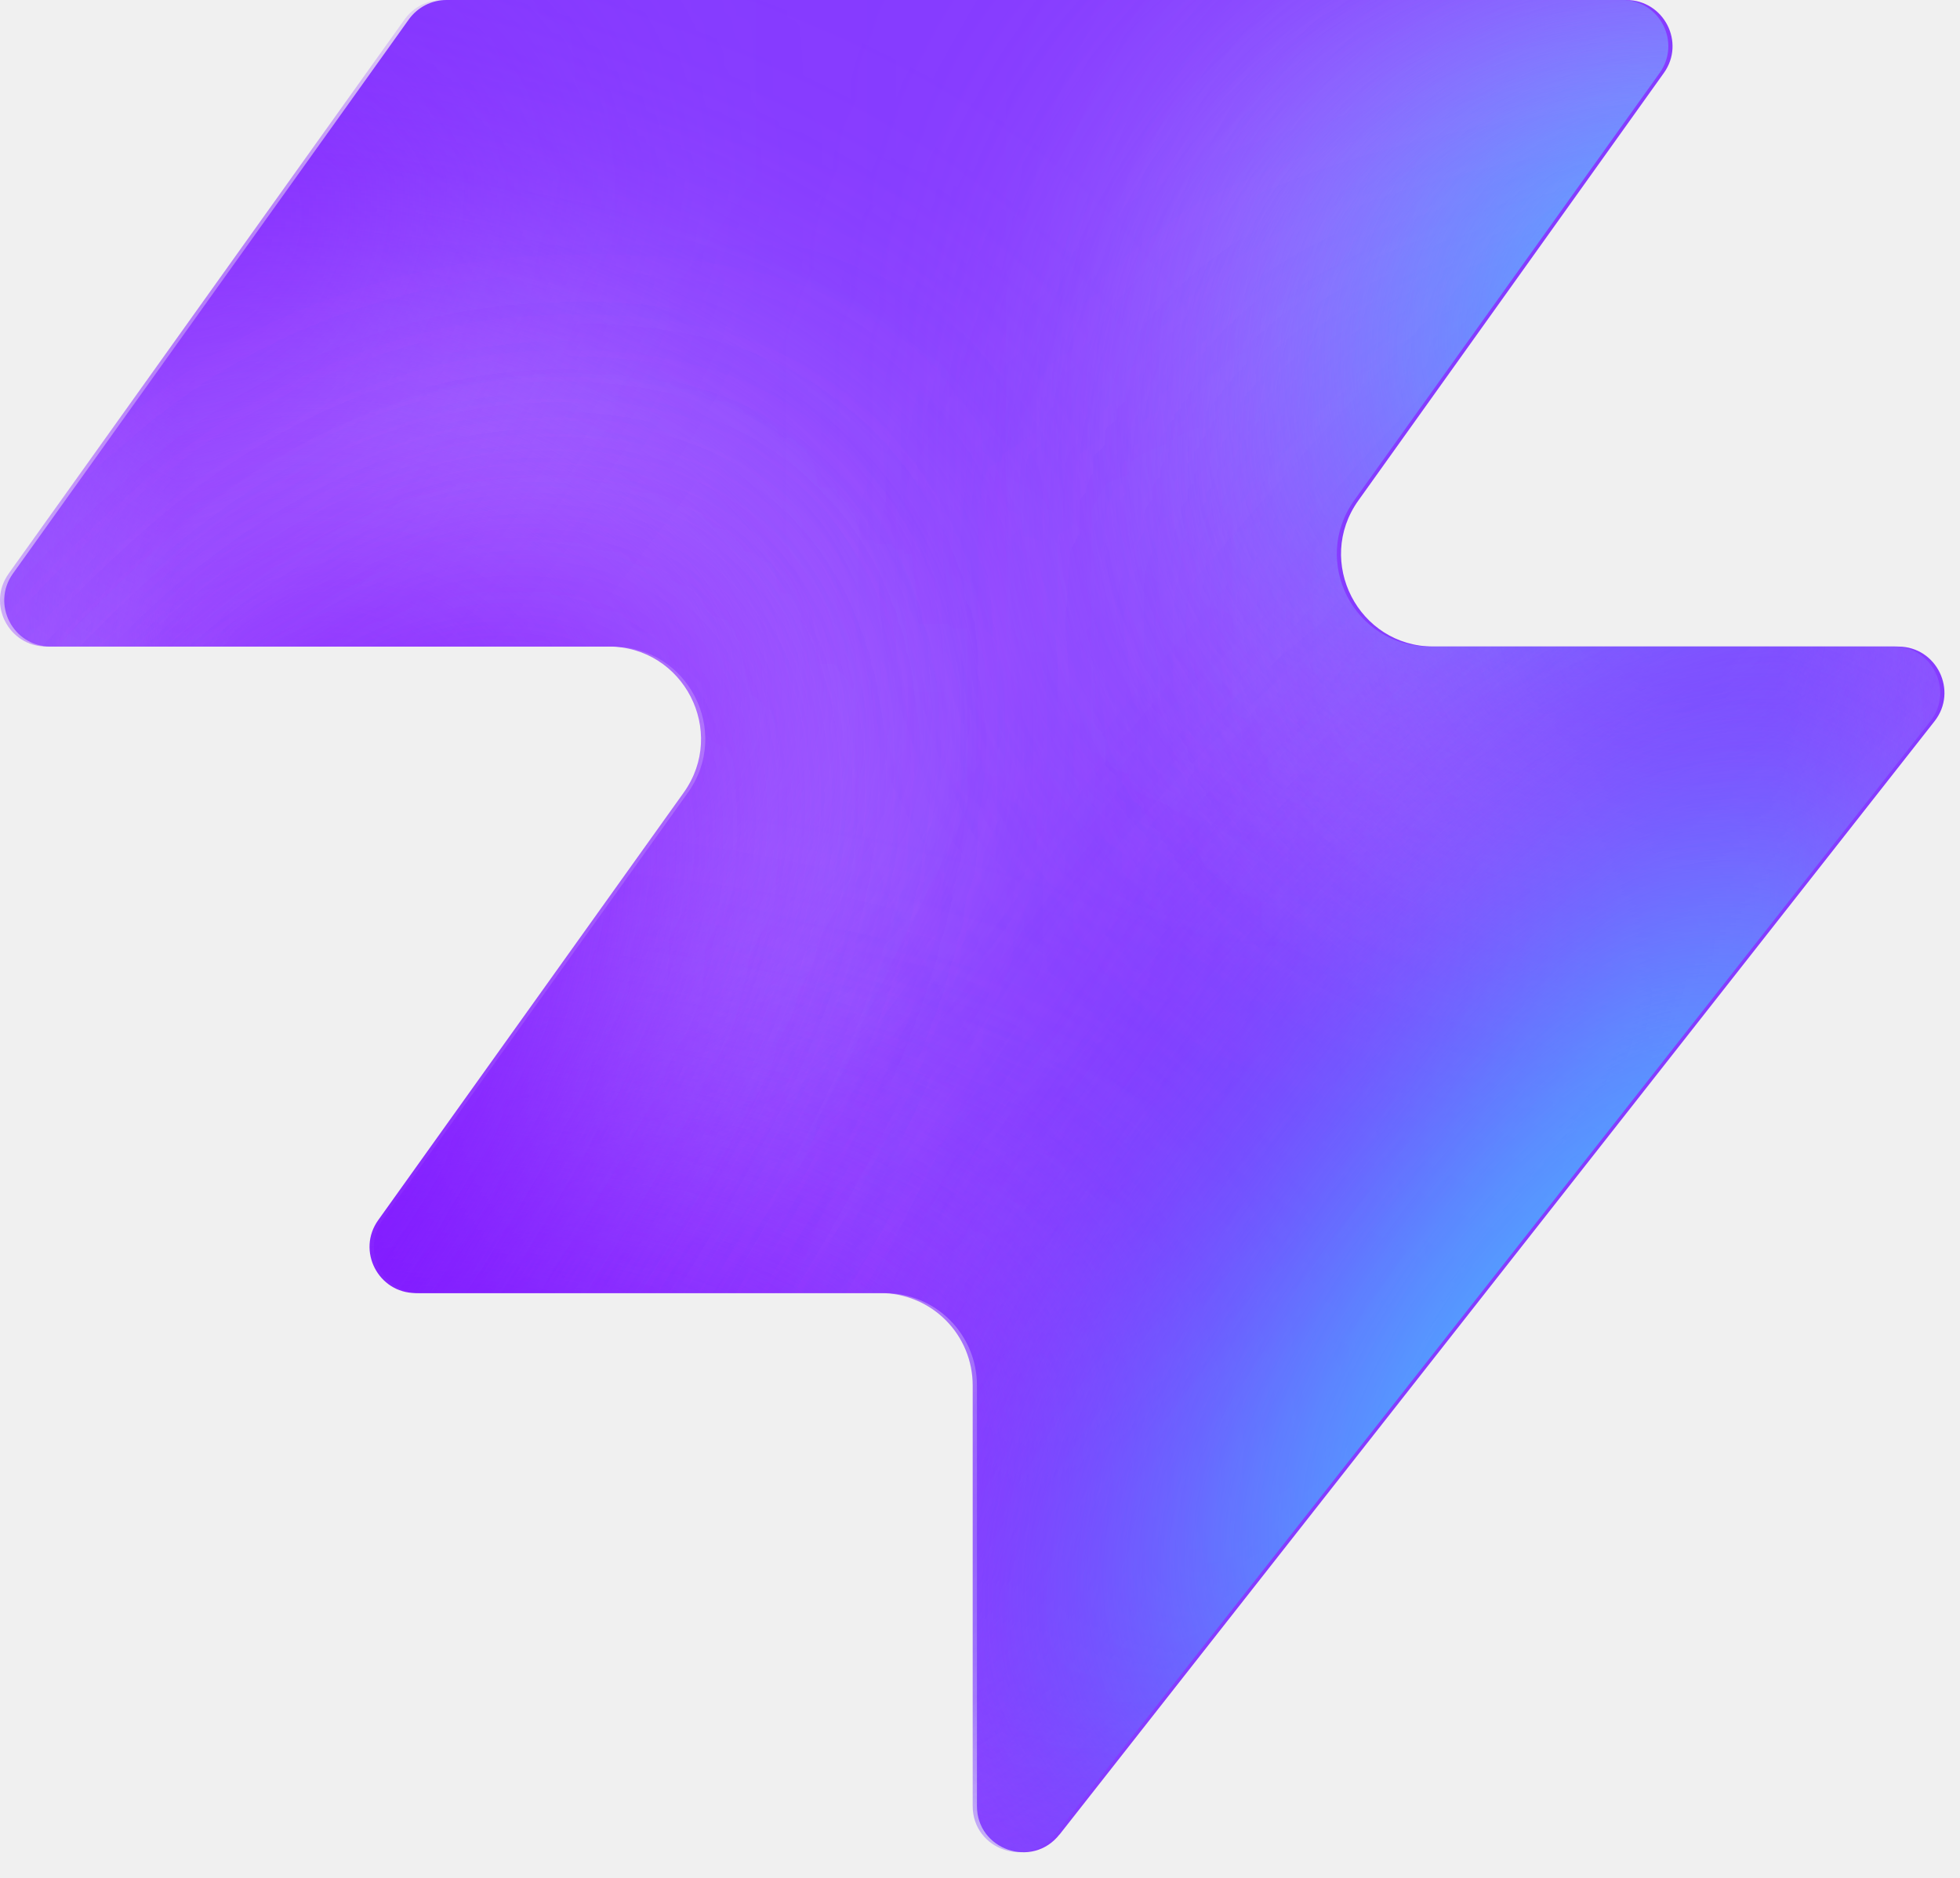
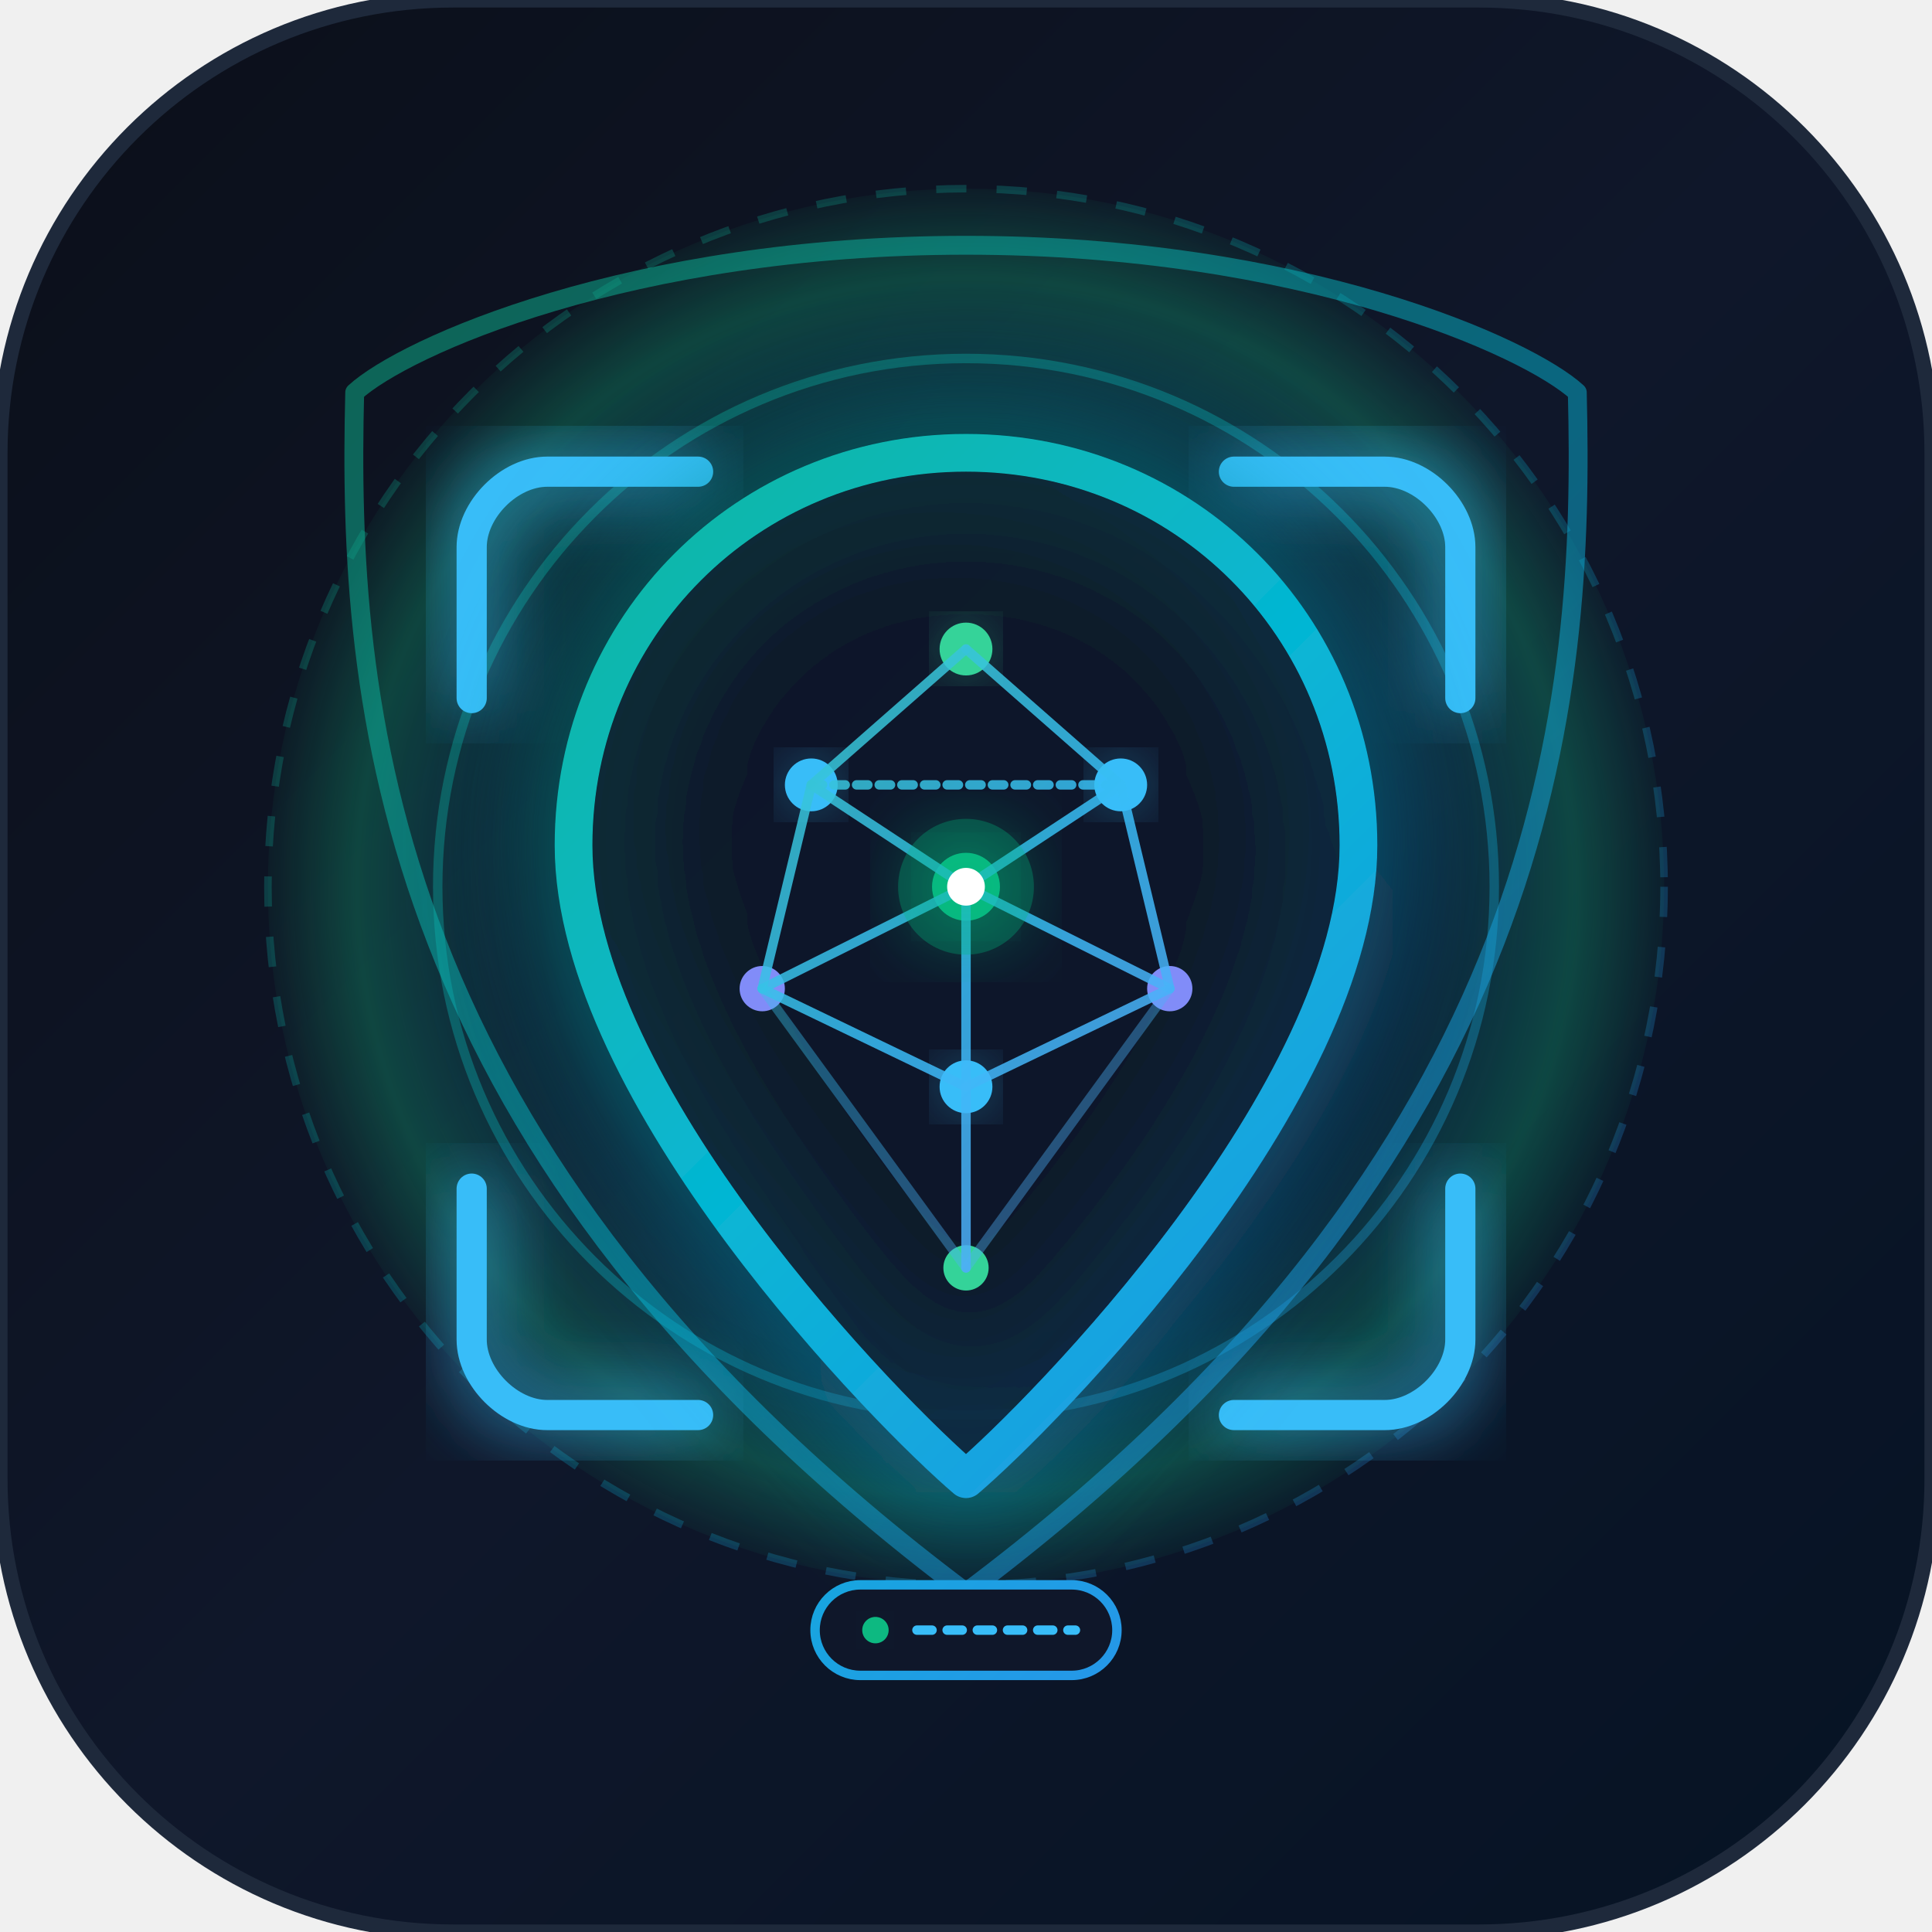
- <svg xmlns="http://www.w3.org/2000/svg" width="48" height="46" fill="none" viewBox="0 0 48 46">
-   <path fill="#863bff" d="M25.946 44.938c-.664.845-2.021.375-2.021-.698V33.937a2.26 2.26 0 0 0-2.262-2.262H10.287c-.92 0-1.456-1.04-.92-1.788l7.48-10.471c1.07-1.497 0-3.578-1.842-3.578H1.237c-.92 0-1.456-1.04-.92-1.788L10.013.474c.214-.297.556-.474.92-.474h28.894c.92 0 1.456 1.04.92 1.788l-7.48 10.471c-1.07 1.498 0 3.579 1.842 3.579h11.377c.943 0 1.473 1.088.89 1.83L25.947 44.94z" style="fill:#863bff;fill:color(display-p3 .525 .23 1);fill-opacity:1" />
-   <mask id="a" width="48" height="46" x="0" y="0" maskUnits="userSpaceOnUse" style="mask-type:alpha">
-     <path fill="#000" d="M25.842 44.938c-.664.844-2.021.375-2.021-.698V33.937a2.26 2.26 0 0 0-2.262-2.262H10.183c-.92 0-1.456-1.04-.92-1.788l7.48-10.471c1.07-1.498 0-3.579-1.842-3.579H1.133c-.92 0-1.456-1.04-.92-1.787L9.91.473c.214-.297.556-.474.92-.474h28.894c.92 0 1.456 1.04.92 1.788l-7.48 10.471c-1.07 1.498 0 3.578 1.842 3.578h11.377c.943 0 1.473 1.088.89 1.832L25.843 44.94z" style="fill:#000;fill-opacity:1" />
-   </mask>
-   <g mask="url(#a)">
-     <g filter="url(#b)">
-       <ellipse cx="5.508" cy="14.704" fill="#ede6ff" rx="5.508" ry="14.704" style="fill:#ede6ff;fill:color(display-p3 .927 .903 1);fill-opacity:1" transform="matrix(.00324 1 1 -.00324 -4.47 31.516)" />
-     </g>
-     <g filter="url(#c)">
-       <ellipse cx="10.399" cy="29.851" fill="#ede6ff" rx="10.399" ry="29.851" style="fill:#ede6ff;fill:color(display-p3 .927 .903 1);fill-opacity:1" transform="matrix(.00324 1 1 -.00324 -39.328 7.883)" />
-     </g>
-     <g filter="url(#d)">
-       <ellipse cx="5.508" cy="30.487" fill="#7e14ff" rx="5.508" ry="30.487" style="fill:#7e14ff;fill:color(display-p3 .492 .077 1);fill-opacity:1" transform="rotate(89.814 -25.913 -14.639)scale(1 -1)" />
-     </g>
-     <g filter="url(#e)">
-       <ellipse cx="5.508" cy="30.599" fill="#7e14ff" rx="5.508" ry="30.599" style="fill:#7e14ff;fill:color(display-p3 .492 .077 1);fill-opacity:1" transform="rotate(89.814 -32.644 -3.334)scale(1 -1)" />
-     </g>
-     <g filter="url(#f)">
-       <ellipse cx="5.508" cy="30.599" fill="#7e14ff" rx="5.508" ry="30.599" style="fill:#7e14ff;fill:color(display-p3 .492 .077 1);fill-opacity:1" transform="matrix(.00324 1 1 -.00324 -34.34 30.47)" />
-     </g>
-     <g filter="url(#g)">
-       <ellipse cx="14.072" cy="22.078" fill="#ede6ff" rx="14.072" ry="22.078" style="fill:#ede6ff;fill:color(display-p3 .927 .903 1);fill-opacity:1" transform="rotate(93.35 24.506 48.493)scale(-1 1)" />
-     </g>
-     <g filter="url(#h)">
-       <ellipse cx="3.47" cy="21.501" fill="#7e14ff" rx="3.47" ry="21.501" style="fill:#7e14ff;fill:color(display-p3 .492 .077 1);fill-opacity:1" transform="rotate(89.009 28.708 47.59)scale(-1 1)" />
-     </g>
-     <g filter="url(#i)">
-       <ellipse cx="3.47" cy="21.501" fill="#7e14ff" rx="3.47" ry="21.501" style="fill:#7e14ff;fill:color(display-p3 .492 .077 1);fill-opacity:1" transform="rotate(89.009 28.708 47.59)scale(-1 1)" />
-     </g>
-     <g filter="url(#j)">
-       <ellipse cx=".387" cy="8.972" fill="#7e14ff" rx="4.407" ry="29.108" style="fill:#7e14ff;fill:color(display-p3 .492 .077 1);fill-opacity:1" transform="rotate(39.51 .387 8.972)" />
-     </g>
-     <g filter="url(#k)">
-       <ellipse cx="47.523" cy="-6.092" fill="#7e14ff" rx="4.407" ry="29.108" style="fill:#7e14ff;fill:color(display-p3 .492 .077 1);fill-opacity:1" transform="rotate(37.892 47.523 -6.092)" />
-     </g>
-     <g filter="url(#l)">
-       <ellipse cx="41.412" cy="6.333" fill="#47bfff" rx="5.971" ry="9.665" style="fill:#47bfff;fill:color(display-p3 .28 .748 1);fill-opacity:1" transform="rotate(37.892 41.412 6.333)" />
-     </g>
-     <g filter="url(#m)">
-       <ellipse cx="-1.879" cy="38.332" fill="#7e14ff" rx="4.407" ry="29.108" style="fill:#7e14ff;fill:color(display-p3 .492 .077 1);fill-opacity:1" transform="rotate(37.892 -1.88 38.332)" />
-     </g>
-     <g filter="url(#n)">
-       <ellipse cx="-1.879" cy="38.332" fill="#7e14ff" rx="4.407" ry="29.108" style="fill:#7e14ff;fill:color(display-p3 .492 .077 1);fill-opacity:1" transform="rotate(37.892 -1.88 38.332)" />
-     </g>
-     <g filter="url(#o)">
-       <ellipse cx="35.651" cy="29.907" fill="#7e14ff" rx="4.407" ry="29.108" style="fill:#7e14ff;fill:color(display-p3 .492 .077 1);fill-opacity:1" transform="rotate(37.892 35.651 29.907)" />
-     </g>
-     <g filter="url(#p)">
-       <ellipse cx="38.418" cy="32.4" fill="#47bfff" rx="5.971" ry="15.297" style="fill:#47bfff;fill:color(display-p3 .28 .748 1);fill-opacity:1" transform="rotate(37.892 38.418 32.4)" />
-     </g>
-   </g>
+ <svg xmlns="http://www.w3.org/2000/svg" viewBox="0 0 512 512" fill="none">
  <defs>
-     <filter id="b" width="60.045" height="41.654" x="-19.77" y="16.149" color-interpolation-filters="sRGB" filterUnits="userSpaceOnUse">
-       <feFlood flood-opacity="0" result="BackgroundImageFix" />
-       <feBlend in="SourceGraphic" in2="BackgroundImageFix" result="shape" />
-       <feGaussianBlur result="effect1_foregroundBlur_2002_17158" stdDeviation="7.659" />
+     <linearGradient id="bgGrad" x1="0" y1="0" x2="512" y2="512" gradientUnits="userSpaceOnUse">
+       <stop offset="0%" stop-color="#0b0f19" />
+       <stop offset="50%" stop-color="#0f172a" />
+       <stop offset="100%" stop-color="#061324" />
+     </linearGradient>
+     <linearGradient id="primaryGrad" x1="64" y1="64" x2="448" y2="448" gradientUnits="userSpaceOnUse">
+       <stop offset="0%" stop-color="#10b981" />
+       <stop offset="50%" stop-color="#06b6d4" />
+       <stop offset="100%" stop-color="#3b82f6" />
+     </linearGradient>
+     <linearGradient id="accentGrad" x1="120" y1="120" x2="392" y2="392" gradientUnits="userSpaceOnUse">
+       <stop offset="0%" stop-color="#34d399" />
+       <stop offset="50%" stop-color="#38bdf8" />
+       <stop offset="100%" stop-color="#818cf8" />
+     </linearGradient>
+     <radialGradient id="radarPulse" cx="256" cy="235" r="190" gradientUnits="userSpaceOnUse">
+       <stop offset="60%" stop-color="#06b6d4" stop-opacity="0" />
+       <stop offset="85%" stop-color="#10b981" stop-opacity="0.3" />
+       <stop offset="100%" stop-color="#10b981" stop-opacity="0" />
+     </radialGradient>
+     <filter id="glow" x="-20%" y="-20%" width="140%" height="140%">
+       <feGaussianBlur stdDeviation="10" result="blur" />
+       <feComposite in="SourceGraphic" in2="blur" operator="over" />
    </filter>
-     <filter id="c" width="90.34" height="51.437" x="-54.613" y="-7.533" color-interpolation-filters="sRGB" filterUnits="userSpaceOnUse">
-       <feFlood flood-opacity="0" result="BackgroundImageFix" />
-       <feBlend in="SourceGraphic" in2="BackgroundImageFix" result="shape" />
-       <feGaussianBlur result="effect1_foregroundBlur_2002_17158" stdDeviation="7.659" />
-     </filter>
-     <filter id="d" width="79.355" height="29.4" x="-49.64" y="2.03" color-interpolation-filters="sRGB" filterUnits="userSpaceOnUse">
-       <feFlood flood-opacity="0" result="BackgroundImageFix" />
-       <feBlend in="SourceGraphic" in2="BackgroundImageFix" result="shape" />
-       <feGaussianBlur result="effect1_foregroundBlur_2002_17158" stdDeviation="4.596" />
-     </filter>
-     <filter id="e" width="79.579" height="29.4" x="-45.045" y="20.029" color-interpolation-filters="sRGB" filterUnits="userSpaceOnUse">
-       <feFlood flood-opacity="0" result="BackgroundImageFix" />
-       <feBlend in="SourceGraphic" in2="BackgroundImageFix" result="shape" />
-       <feGaussianBlur result="effect1_foregroundBlur_2002_17158" stdDeviation="4.596" />
-     </filter>
-     <filter id="f" width="79.579" height="29.4" x="-43.513" y="21.178" color-interpolation-filters="sRGB" filterUnits="userSpaceOnUse">
-       <feFlood flood-opacity="0" result="BackgroundImageFix" />
-       <feBlend in="SourceGraphic" in2="BackgroundImageFix" result="shape" />
-       <feGaussianBlur result="effect1_foregroundBlur_2002_17158" stdDeviation="4.596" />
-     </filter>
-     <filter id="g" width="74.749" height="58.852" x="15.756" y="-17.901" color-interpolation-filters="sRGB" filterUnits="userSpaceOnUse">
-       <feFlood flood-opacity="0" result="BackgroundImageFix" />
-       <feBlend in="SourceGraphic" in2="BackgroundImageFix" result="shape" />
-       <feGaussianBlur result="effect1_foregroundBlur_2002_17158" stdDeviation="7.659" />
-     </filter>
-     <filter id="h" width="61.377" height="25.362" x="23.548" y="2.284" color-interpolation-filters="sRGB" filterUnits="userSpaceOnUse">
-       <feFlood flood-opacity="0" result="BackgroundImageFix" />
-       <feBlend in="SourceGraphic" in2="BackgroundImageFix" result="shape" />
-       <feGaussianBlur result="effect1_foregroundBlur_2002_17158" stdDeviation="4.596" />
-     </filter>
-     <filter id="i" width="61.377" height="25.362" x="23.548" y="2.284" color-interpolation-filters="sRGB" filterUnits="userSpaceOnUse">
-       <feFlood flood-opacity="0" result="BackgroundImageFix" />
-       <feBlend in="SourceGraphic" in2="BackgroundImageFix" result="shape" />
-       <feGaussianBlur result="effect1_foregroundBlur_2002_17158" stdDeviation="4.596" />
-     </filter>
-     <filter id="j" width="56.045" height="63.649" x="-27.636" y="-22.853" color-interpolation-filters="sRGB" filterUnits="userSpaceOnUse">
-       <feFlood flood-opacity="0" result="BackgroundImageFix" />
-       <feBlend in="SourceGraphic" in2="BackgroundImageFix" result="shape" />
-       <feGaussianBlur result="effect1_foregroundBlur_2002_17158" stdDeviation="4.596" />
-     </filter>
-     <filter id="k" width="54.814" height="64.646" x="20.116" y="-38.415" color-interpolation-filters="sRGB" filterUnits="userSpaceOnUse">
-       <feFlood flood-opacity="0" result="BackgroundImageFix" />
-       <feBlend in="SourceGraphic" in2="BackgroundImageFix" result="shape" />
-       <feGaussianBlur result="effect1_foregroundBlur_2002_17158" stdDeviation="4.596" />
-     </filter>
-     <filter id="l" width="33.541" height="35.313" x="24.641" y="-11.323" color-interpolation-filters="sRGB" filterUnits="userSpaceOnUse">
-       <feFlood flood-opacity="0" result="BackgroundImageFix" />
-       <feBlend in="SourceGraphic" in2="BackgroundImageFix" result="shape" />
-       <feGaussianBlur result="effect1_foregroundBlur_2002_17158" stdDeviation="4.596" />
-     </filter>
-     <filter id="m" width="54.814" height="64.646" x="-29.286" y="6.009" color-interpolation-filters="sRGB" filterUnits="userSpaceOnUse">
-       <feFlood flood-opacity="0" result="BackgroundImageFix" />
-       <feBlend in="SourceGraphic" in2="BackgroundImageFix" result="shape" />
-       <feGaussianBlur result="effect1_foregroundBlur_2002_17158" stdDeviation="4.596" />
-     </filter>
-     <filter id="n" width="54.814" height="64.646" x="-29.286" y="6.009" color-interpolation-filters="sRGB" filterUnits="userSpaceOnUse">
-       <feFlood flood-opacity="0" result="BackgroundImageFix" />
-       <feBlend in="SourceGraphic" in2="BackgroundImageFix" result="shape" />
-       <feGaussianBlur result="effect1_foregroundBlur_2002_17158" stdDeviation="4.596" />
-     </filter>
-     <filter id="o" width="54.814" height="64.646" x="8.244" y="-2.416" color-interpolation-filters="sRGB" filterUnits="userSpaceOnUse">
-       <feFlood flood-opacity="0" result="BackgroundImageFix" />
-       <feBlend in="SourceGraphic" in2="BackgroundImageFix" result="shape" />
-       <feGaussianBlur result="effect1_foregroundBlur_2002_17158" stdDeviation="4.596" />
-     </filter>
-     <filter id="p" width="39.409" height="43.623" x="18.713" y="10.588" color-interpolation-filters="sRGB" filterUnits="userSpaceOnUse">
-       <feFlood flood-opacity="0" result="BackgroundImageFix" />
-       <feBlend in="SourceGraphic" in2="BackgroundImageFix" result="shape" />
-       <feGaussianBlur result="effect1_foregroundBlur_2002_17158" stdDeviation="4.596" />
+     <filter id="strongGlow" x="-30%" y="-30%" width="160%" height="160%">
+       <feGaussianBlur stdDeviation="18" result="blur" />
+       <feComposite in="SourceGraphic" in2="blur" operator="over" />
    </filter>
  </defs>
+   <rect width="512" height="512" rx="120" fill="url(#bgGrad)" stroke="#1e293b" stroke-width="4" />
+   <circle cx="256" cy="235" r="185" stroke="url(#primaryGrad)" stroke-width="2" stroke-opacity="0.25" stroke-dasharray="8 8" />
+   <circle cx="256" cy="235" r="140" stroke="url(#primaryGrad)" stroke-width="2.5" stroke-opacity="0.35" />
+   <circle cx="256" cy="235" r="185" fill="url(#radarPulse)" />
+   <path d="M 256 65            C 345 65 405 92 418 104            C 420 185 412 305 256 422            C 100 305 92 185 94 104            C 107 92 167 65 256 65 Z" stroke="url(#primaryGrad)" stroke-width="5" stroke-linecap="round" stroke-linejoin="round" stroke-opacity="0.5" />
+   <path d="M 125 185 L 125 145 C 125 135 135 125 145 125 L 185 125" stroke="#38bdf8" stroke-width="8" stroke-linecap="round" stroke-linejoin="round" filter="url(#glow)" />
+   <path d="M 327 125 L 367 125 C 377 125 387 135 387 145 L 387 185" stroke="#38bdf8" stroke-width="8" stroke-linecap="round" stroke-linejoin="round" filter="url(#glow)" />
+   <path d="M 125 315 L 125 355 C 125 365 135 375 145 375 L 185 375" stroke="#38bdf8" stroke-width="8" stroke-linecap="round" stroke-linejoin="round" filter="url(#glow)" />
+   <path d="M 327 375 L 367 375 C 377 375 387 365 387 355 L 387 315" stroke="#38bdf8" stroke-width="8" stroke-linecap="round" stroke-linejoin="round" filter="url(#glow)" />
+   <path d="M 256 120            C 198 120 152 166 152 224            C 152 290 236 375 256 392            C 276 375 360 290 360 224            C 360 166 314 120 256 120 Z" fill="#0f172a" fill-opacity="0.85" stroke="url(#primaryGrad)" stroke-width="10" stroke-linejoin="round" filter="url(#strongGlow)" />
+   <circle cx="256" cy="172" r="7" fill="#34d399" filter="url(#glow)" />
+   <circle cx="215" cy="208" r="7" fill="#38bdf8" filter="url(#glow)" />
+   <circle cx="297" cy="208" r="7" fill="#38bdf8" filter="url(#glow)" />
+   <circle cx="256" cy="235" r="9" fill="#10b981" filter="url(#strongGlow)" />
+   <circle cx="202" cy="262" r="6" fill="#818cf8" />
+   <circle cx="310" cy="262" r="6" fill="#818cf8" />
+   <circle cx="256" cy="288" r="7" fill="#38bdf8" filter="url(#glow)" />
+   <circle cx="256" cy="336" r="6" fill="#34d399" />
+   <g stroke="url(#accentGrad)" stroke-width="2.5" stroke-opacity="0.85" stroke-linecap="round">
+     <line x1="256" y1="172" x2="215" y2="208" />
+     <line x1="256" y1="172" x2="297" y2="208" />
+     <line x1="215" y1="208" x2="297" y2="208" stroke-dasharray="3 3" />
+     <line x1="215" y1="208" x2="256" y2="235" />
+     <line x1="297" y1="208" x2="256" y2="235" />
+     <line x1="202" y1="262" x2="256" y2="235" />
+     <line x1="310" y1="262" x2="256" y2="235" />
+     <line x1="202" y1="262" x2="215" y2="208" />
+     <line x1="310" y1="262" x2="297" y2="208" />
+     <line x1="202" y1="262" x2="256" y2="288" />
+     <line x1="310" y1="262" x2="256" y2="288" />
+     <line x1="256" y1="235" x2="256" y2="288" />
+     <line x1="256" y1="288" x2="256" y2="336" />
+     <line x1="202" y1="262" x2="256" y2="336" stroke-opacity="0.4" />
+     <line x1="310" y1="262" x2="256" y2="336" stroke-opacity="0.4" />
+   </g>
+   <circle cx="256" cy="235" r="18" fill="#10b981" fill-opacity="0.3" filter="url(#glow)" />
+   <circle cx="256" cy="235" r="5" fill="#ffffff" />
+   <rect x="216" y="420" width="80" height="24" rx="12" fill="#0f172a" stroke="url(#primaryGrad)" stroke-width="2.5" />
+   <circle cx="232" cy="432" r="3.5" fill="#10b981" filter="url(#glow)" />
+   <line x1="243" y1="432" x2="285" y2="432" stroke="#38bdf8" stroke-width="2.5" stroke-linecap="round" stroke-dasharray="4 4" />
</svg>
